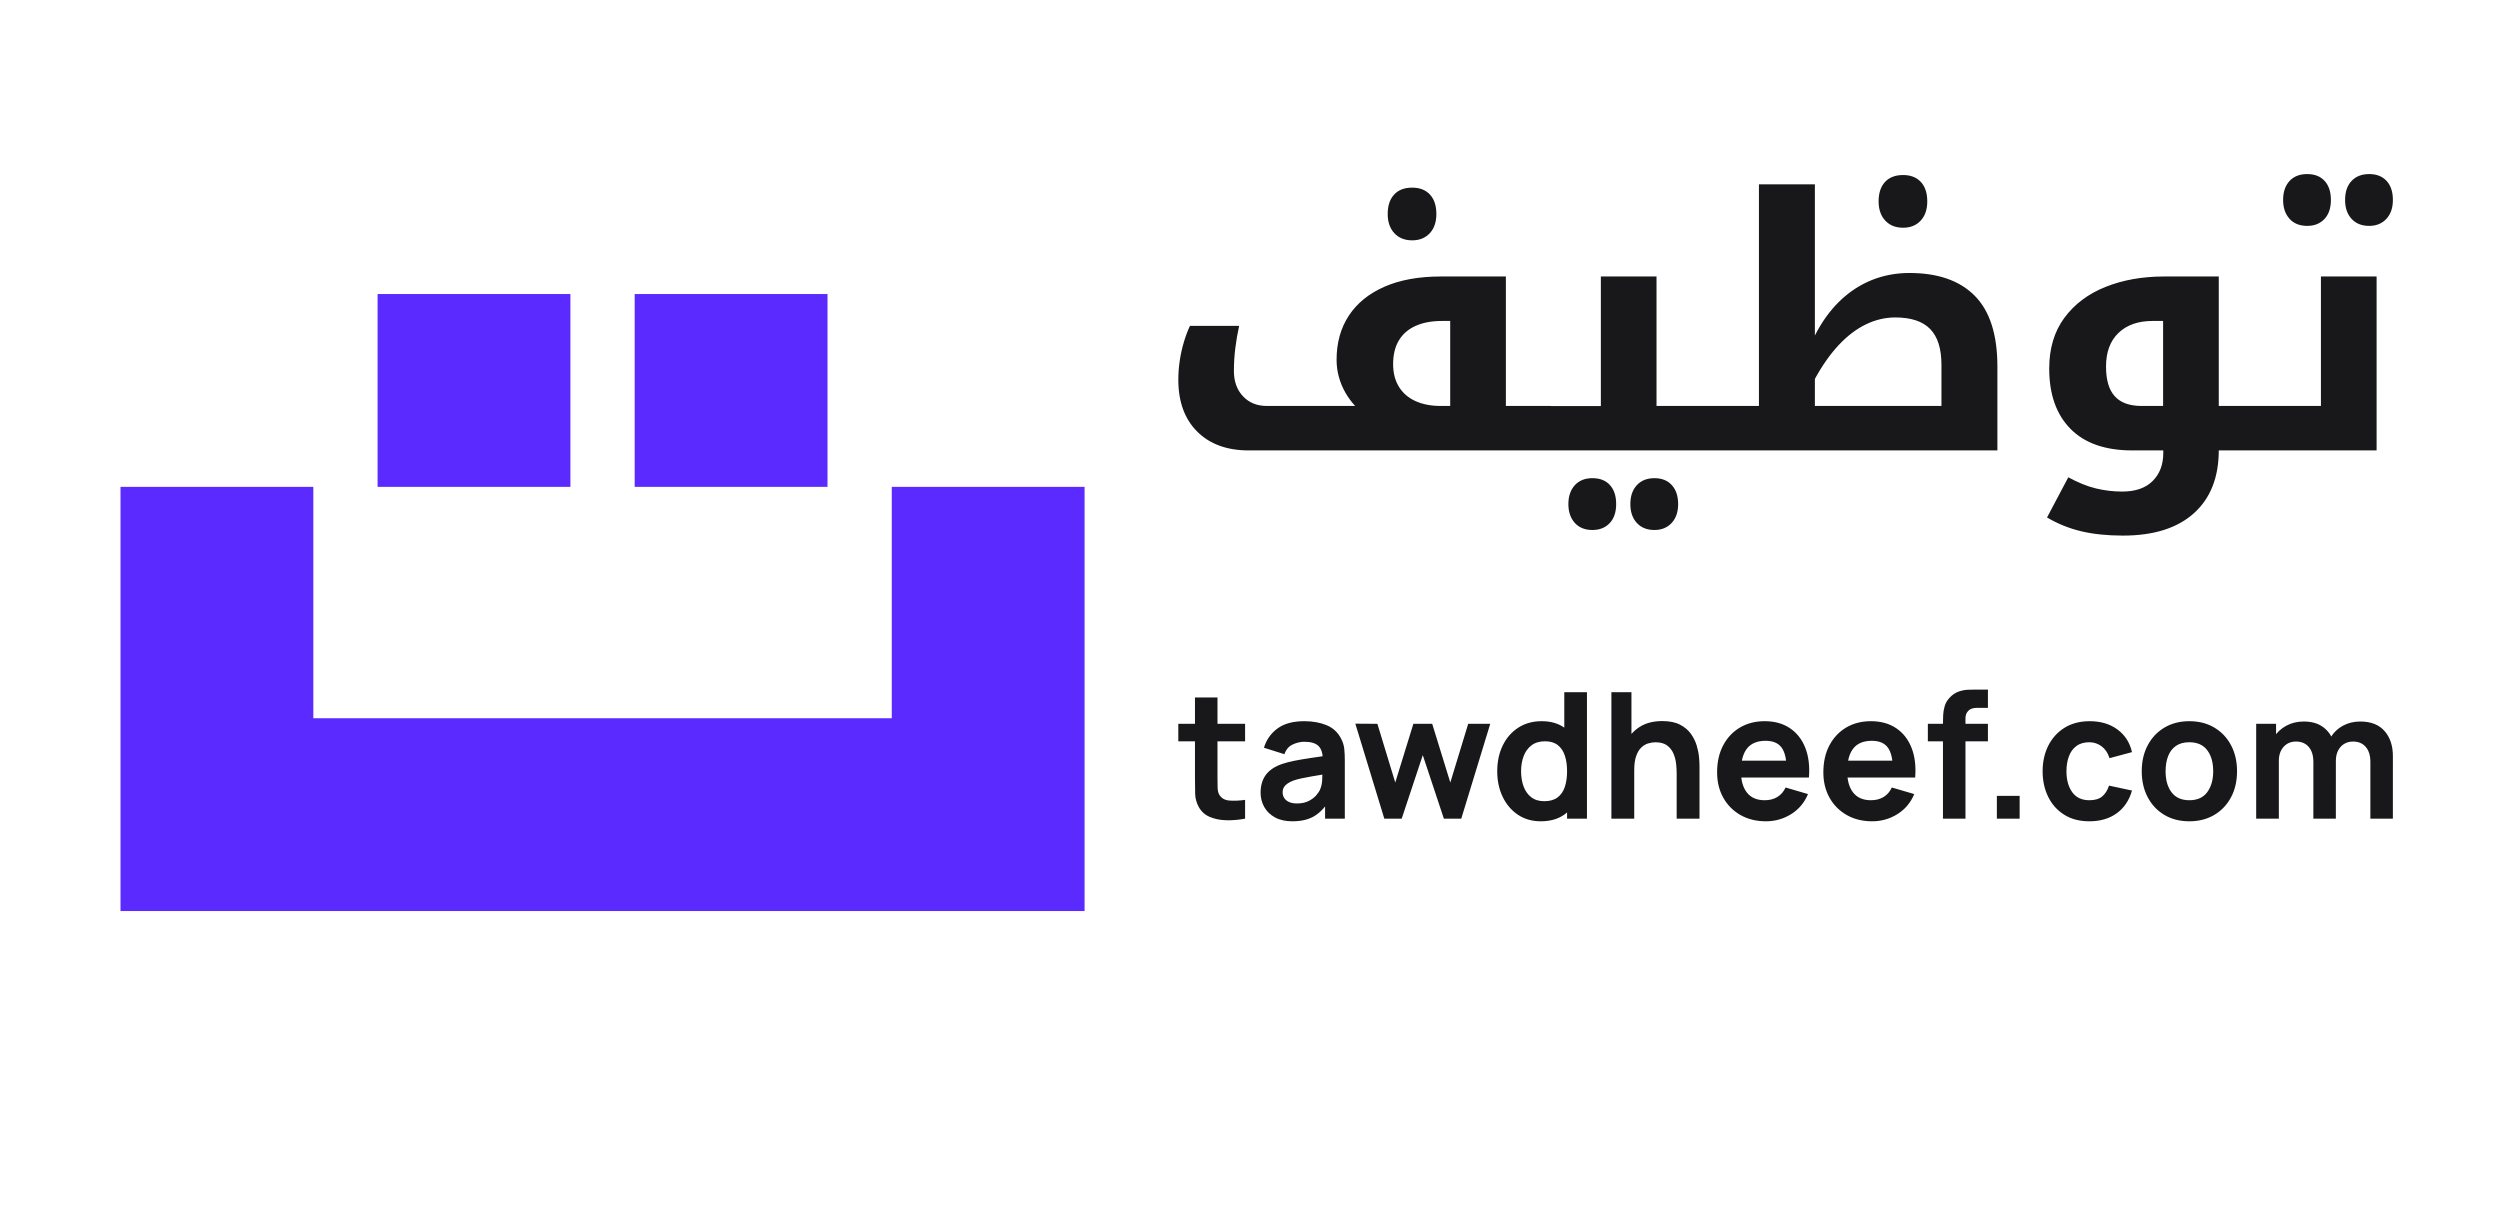
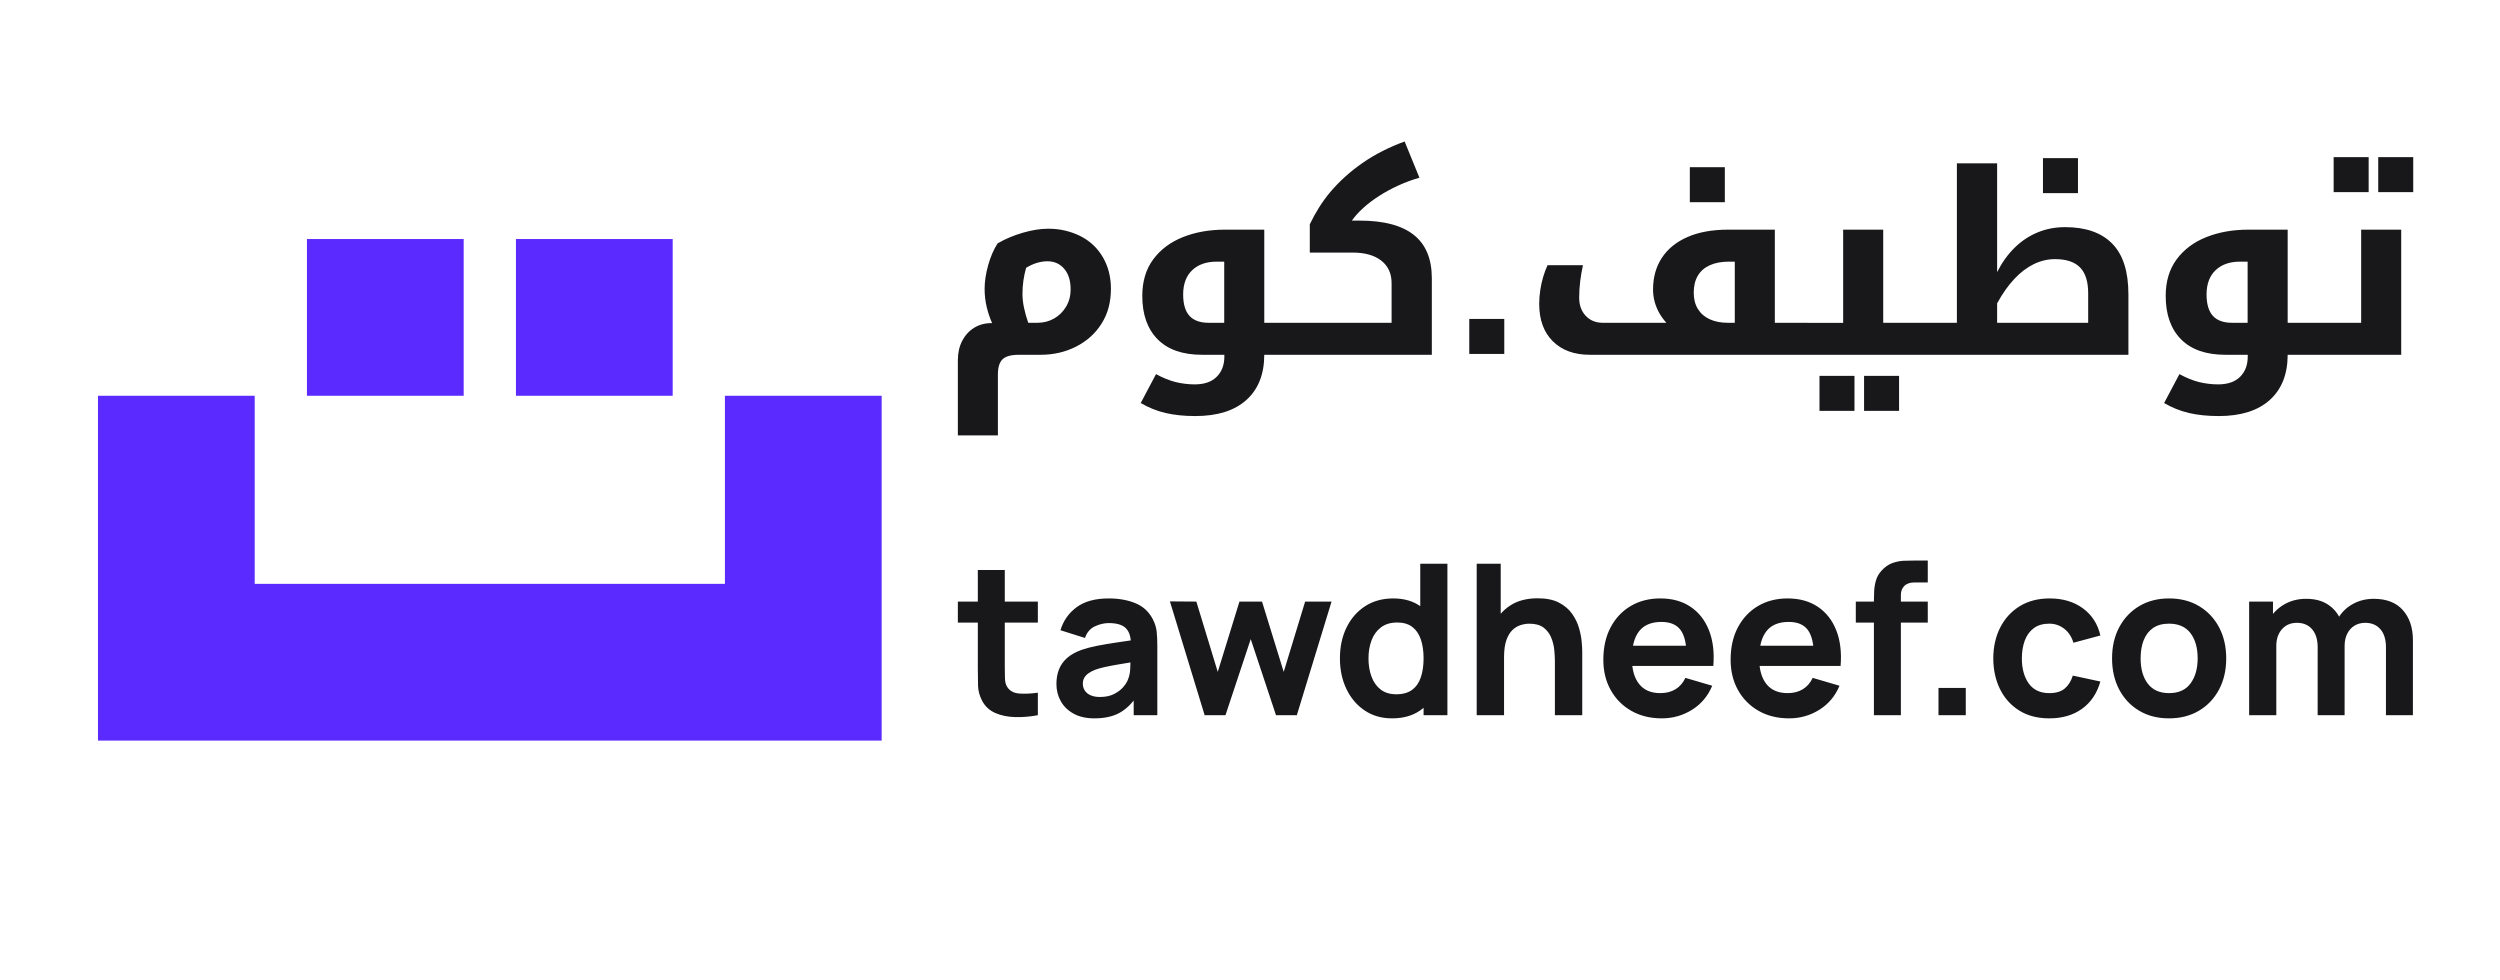
- <svg xmlns="http://www.w3.org/2000/svg" width="373.416" height="180" viewBox="0 0 373.416 180" role="img" aria-label="Tawdheef — توظيف">
+ <svg xmlns="http://www.w3.org/2000/svg" width="459.362" height="180" viewBox="0 0 459.362 180" role="img" aria-label="Tawdheef — توظيف.كوم">
  <g fill="#5A2AFF" transform="translate(0 0) scale(1.8)">
    <path d="M10 40.4H26V59.6H74V40.4H90V75.6H10Z" />
    <rect class="dot dot-a" x="31.333" y="24.4" width="16" height="16" />
    <rect class="dot dot-b" x="52.667" y="24.4" width="16" height="16" />
  </g>
-   <path fill="#18181B" transform="translate(172.6005 67.27794) scale(0.05230013 -0.05230013)" d="M733.0 600Q700.75 600 681.874 620.5Q662.999 641 662.999 675.251Q662.999 710.751 681.249 730.626Q699.5 750.502 733.0 750.502Q765.25 750.502 783.626 730.751Q802.001 711.001 802.001 675.251Q802.001 640.5 783.126 620.25Q764.25 600 733.0 600ZM266.001 0.0Q173 0.0 119 53.75Q65.0 107.5 65.0 202.25Q65.0 228.751 69.125 256.376Q73.25 284.001 81 309.876Q88.75 335.751 98.25 355.751H238.753Q231.753 324.251 227.753 291.751Q223.753 259.251 223.753 226.751Q223.753 182.252 249.753 154.627Q275.753 127.002 317.753 127.002H570.001Q553.5 145.002 541.75 165.751Q530 186.501 523.499 210.127Q516.999 233.752 516.999 258.752Q516.999 331.751 552.124 385.126Q587.249 438.501 654 467.626Q720.75 496.751 814.751 496.751H1000.503V127.002H1128.004Q1133.004 127.002 1133.004 123.002V5.0Q1133.004 0.0 1128.004 0.0ZM814.25 127.002H841.5V369.748H817.751Q774.251 369.748 742.876 355.749Q711.502 341.749 695.002 314.375Q678.502 287.0 678.502 246.251Q678.502 208.501 695.127 181.626Q711.752 154.752 742.377 140.877Q773.002 127.002 814.25 127.002ZM1247.748 -227.253Q1215.498 -227.253 1197.248 -206.877Q1178.998 -186.502 1178.998 -153.252Q1178.998 -119.752 1197.248 -99.502Q1215.498 -79.251 1247.748 -79.251Q1279.749 -79.251 1297.624 -98.876Q1315.499 -118.502 1315.499 -153.252Q1315.499 -188.002 1296.999 -207.627Q1278.499 -227.253 1247.748 -227.253ZM1424.751 -227.253Q1393 -227.253 1374.5 -207.127Q1356.0 -187.002 1356.0 -153.252Q1356.0 -119.252 1374.5 -99.251Q1393 -79.251 1424.751 -79.251Q1456.501 -79.251 1474.501 -99.126Q1492.501 -119.002 1492.501 -153.252Q1492.501 -187.252 1473.876 -207.252Q1455.251 -227.253 1424.751 -227.253ZM1118 0Q1113 0 1113 5V123.002Q1113.0 126.769 1117.843 126.769H1271.75V496.751H1430.753V127.002H1580.753Q1585.753 127.002 1585.753 123.002V5.0Q1585.753 0.0 1580.753 0.0ZM2135.0 636Q2102.75 636 2083.874 656.5Q2064.999 677 2064.999 711.251Q2064.999 746.751 2083.249 766.626Q2101.5 786.502 2135.0 786.502Q2167.25 786.502 2185.626 766.751Q2204.001 747.001 2204.001 711.251Q2204.001 676.5 2185.126 656.25Q2166.25 636 2135.0 636ZM1571 0Q1566 0 1566 5V123.002Q1566.0 127.002 1571.0 127.002H1723.251V760.0H1883.005V328.253Q1912.504 386.251 1953.254 425.876Q1994.005 465.5 2044.505 486.125Q2095.005 506.751 2153.004 506.751Q2275.504 506.751 2339.88 441.375Q2404.255 376 2404.255 239.75V0.0ZM2244.502 127.002V244Q2244.502 313.749 2212.252 346.749Q2180.003 379.748 2112.754 379.748Q2069.504 379.748 2028.754 359.999Q1988.004 340.249 1951.379 301.25Q1914.754 262.25 1883.005 204.252V127.002ZM3166.756 127.002Q3171.756 127.002 3171.756 123.002V5.0Q3171.756 0.0 3166.756 0.0H2985.756Q2980.756 0.0 2980.756 5.0V123.002Q2980.756 127.002 2985.756 127.002ZM2762.751 -243.251Q2696.002 -243.251 2644.126 -231Q2592.25 -218.75 2546.0 -191.5L2606.751 -76.748Q2649.001 -99.749 2685.876 -108.624Q2722.752 -117.499 2760.751 -117.499Q2817.501 -117.499 2847.751 -87.249Q2878.001 -56.999 2878.001 -7.501V0.0H2789.504Q2673.752 0.0 2613.001 61.625Q2552.25 123.251 2552.25 233.75Q2552.25 320.001 2595.5 378.626Q2638.751 437.251 2713.127 467.001Q2787.502 496.751 2880.503 496.751H3036.504V0.501Q3036.504 -115.5 2965.504 -179.375Q2894.503 -243.251 2762.751 -243.251ZM2877.501 127.002V369.748H2847.502Q2785.752 369.748 2750.127 335.624Q2714.503 301.5 2714.503 239.501Q2714.503 182.252 2739.503 154.627Q2764.503 127.002 2816.003 127.002ZM3288.998 641.25Q3256.748 641.25 3238.498 661.625Q3220.248 682.001 3220.248 715.251Q3220.248 749.501 3238.498 769.376Q3256.748 789.251 3288.998 789.251Q3320.998 789.251 3338.874 769.626Q3356.749 750.001 3356.749 715.251Q3356.749 680.5 3338.249 660.875Q3319.748 641.25 3288.998 641.25ZM3466 641.25Q3434.25 641.25 3415.75 661.375Q3397.25 681.5 3397.25 715.251Q3397.25 750.001 3415.75 769.626Q3434.25 789.251 3466 789.251Q3497.751 789.251 3515.751 769.751Q3533.751 750.251 3533.751 715.251Q3533.751 681.25 3515.126 661.25Q3496.5 641.25 3466 641.25ZM3156 0Q3151 0 3151 5V123.002Q3151.0 127.002 3156.0 127.002H3328.249V496.751H3487.252V0.0Z" />
-   <g transform="translate(100.7274 58.94843) scale(0.4276851)">
+   <path fill="#18181B" transform="translate(172.9916 65.18965) scale(0.04628235 -0.04628235)" d="M65.0 -21.998Q65.0 22.002 82.125 55.127Q99.25 88.252 129.376 107.002Q159.501 125.752 198.502 125.752H201.002Q187.751 155.501 179.501 189.876Q171.251 224.251 171.251 262.001Q171.251 305.251 185.375 355.751Q199.5 406.251 223.001 442.501Q269.751 469.252 324.001 484.877Q378.251 500.502 423.752 500.502Q459.252 500.502 491.002 493.002Q522.753 485.502 551.503 471.252Q609.003 442.002 640.879 387.126Q672.754 332.251 672.754 262.001Q672.754 223.501 663.754 188.625Q654.754 153.75 634.753 122.5Q598.503 65.25 534.628 32.625Q470.752 0.0 393.502 0.0H307.504Q260.753 0.0 242.378 -18.0Q224.003 -36.0 224.003 -77.75V-320.0H65ZM321.504 242.252Q321.504 216.001 327.629 186.751Q333.755 157.501 344.504 127.002H380.504Q417.003 127.002 446.877 143.877Q476.751 160.751 494.751 191.126Q512.751 221.5 512.751 259.5Q512.751 311.75 487.126 341.499Q461.501 371.249 420.752 371.249Q400.502 371.249 379.003 364.874Q357.504 358.499 336.004 345.249Q329.004 320.75 325.254 294.5Q321.504 268.251 321.504 242.252ZM1411.756 127.002Q1416.756 127.002 1416.756 123.002V5.0Q1416.756 0.0 1411.756 0.0H1230.756Q1225.756 0.0 1225.756 5.0V123.002Q1225.756 127.002 1230.756 127.002ZM1007.751 -243.251Q941.002 -243.251 889.126 -231Q837.25 -218.75 791.0 -191.5L851.751 -76.748Q894.001 -99.749 930.876 -108.624Q967.752 -117.499 1005.751 -117.499Q1062.501 -117.499 1092.751 -87.249Q1123.001 -56.999 1123.001 -7.501V0.0H1034.504Q918.752 0.0 858.001 61.625Q797.25 123.251 797.25 233.75Q797.25 320.001 840.5 378.626Q883.751 437.251 958.127 467.001Q1032.502 496.751 1125.503 496.751H1281.504V0.501Q1281.504 -115.5 1210.504 -179.375Q1139.503 -243.251 1007.751 -243.251ZM1122.501 127.002V369.748H1092.502Q1030.752 369.748 995.127 335.624Q959.503 301.5 959.503 239.501Q959.503 182.252 984.503 154.627Q1009.503 127.002 1061.003 127.002ZM1401 0Q1396 0 1396 5V123.002Q1396.0 127.002 1401.0 127.002H1786.998V284.251Q1786.998 341.75 1746.124 373.75Q1705.249 405.75 1632.25 405.75H1462.25V518.251Q1479.25 553.251 1498.875 584.626Q1518.5 616.001 1542.999 645.501Q1598.999 711.501 1673 762.501Q1747 813.501 1838.751 846.751L1897.502 702.998Q1854.752 690.749 1814.127 672.249Q1773.503 653.75 1737.878 630.875Q1702.253 608.001 1674.753 583.126Q1647.253 558.252 1629.253 532.752H1659.001Q1803.751 532.752 1875.252 475.877Q1946.752 419.002 1946.752 303.751V0.0ZM2095.374 3.375V142.377H2234.376V3.375ZM2970.999 605.75V744.752H3110.001V605.75ZM2574.001 0.0Q2481 0.0 2427 53.75Q2373.0 107.5 2373.0 202.25Q2373.0 228.751 2377.125 256.376Q2381.25 284.001 2389 309.876Q2396.75 335.751 2406.25 355.751H2546.753Q2539.753 324.251 2535.753 291.751Q2531.753 259.251 2531.753 226.751Q2531.753 182.252 2557.753 154.627Q2583.753 127.002 2625.753 127.002H2878.001Q2861.5 145.002 2849.75 165.751Q2838 186.501 2831.499 210.127Q2824.999 233.752 2824.999 258.752Q2824.999 331.751 2860.124 385.126Q2895.249 438.501 2962 467.626Q3028.75 496.751 3122.751 496.751H3308.503V127.002H3436.004Q3441.004 127.002 3441.004 123.002V5.0Q3441.004 0.0 3436.004 0.0ZM3122.25 127.002H3149.5V369.748H3125.751Q3082.251 369.748 3050.876 355.749Q3019.502 341.749 3003.002 314.375Q2986.502 287.0 2986.502 246.251Q2986.502 208.501 3003.127 181.626Q3019.752 154.752 3050.377 140.877Q3081.002 127.002 3122.25 127.002ZM3485.747 -222.753V-83.751H3624.749V-222.753ZM3662.75 -222.753V-83.751H3801.751V-222.753ZM3426 0Q3421 0 3421 5V123.002Q3421.0 126.769 3425.843 126.769H3579.75V496.751H3738.753V127.002H3888.753Q3893.753 127.002 3893.753 123.002V5.0Q3893.753 0.0 3888.753 0.0ZM4372.999 641.75V780.752H4512.001V641.75ZM3879 0Q3874 0 3874 5V123.002Q3874.0 127.002 3879.0 127.002H4031.251V760.0H4191.005V328.253Q4220.504 386.251 4261.254 425.876Q4302.005 465.5 4352.505 486.125Q4403.005 506.751 4461.004 506.751Q4583.504 506.751 4647.88 441.375Q4712.255 376 4712.255 239.75V0.0ZM4552.502 127.002V244Q4552.502 313.749 4520.252 346.749Q4488.003 379.748 4420.754 379.748Q4377.504 379.748 4336.754 359.999Q4296.004 340.249 4259.379 301.25Q4222.754 262.25 4191.005 204.252V127.002ZM5474.756 127.002Q5479.756 127.002 5479.756 123.002V5.0Q5479.756 0.0 5474.756 0.0H5293.756Q5288.756 0.0 5288.756 5.0V123.002Q5288.756 127.002 5293.756 127.002ZM5070.751 -243.251Q5004.002 -243.251 4952.126 -231Q4900.25 -218.75 4854.0 -191.5L4914.751 -76.748Q4957.001 -99.749 4993.876 -108.624Q5030.752 -117.499 5068.751 -117.499Q5125.501 -117.499 5155.751 -87.249Q5186.001 -56.999 5186.001 -7.501V0.0H5097.504Q4981.752 0.0 4921.001 61.625Q4860.25 123.251 4860.25 233.75Q4860.25 320.001 4903.5 378.626Q4946.751 437.251 5021.127 467.001Q5095.502 496.751 5188.503 496.751H5344.504V0.501Q5344.504 -115.5 5273.504 -179.375Q5202.503 -243.251 5070.751 -243.251ZM5185.501 127.002V369.748H5155.502Q5093.752 369.748 5058.127 335.624Q5022.503 301.5 5022.503 239.501Q5022.503 182.252 5047.503 154.627Q5072.503 127.002 5124.003 127.002ZM5526.997 645.75V784.752H5665.999V645.75ZM5703.999 645.75V784.752H5843.001V645.75ZM5464 0Q5459 0 5459 5V123.002Q5459.0 127.002 5464.0 127.002H5636.249V496.751H5795.252V0.0Z" />
+   <g transform="translate(65.06719 38.07909) scale(0.6303001)">
    <path fill="#18181B" transform="translate(175.3867 148.08) scale(0.03066667 -0.03066667)" d="M780.502 0.0Q671.085 -20.75 565.959 -18.083Q460.833 -15.417 378.208 19.917Q295.582 55.25 252.666 133.333Q213.999 205.584 211.915 280.251Q209.832 354.918 209.832 449.669V1380.0H466.169V464.336Q466.169 400.753 467.669 350.877Q469.169 301.002 488.169 270.336Q524.169 212.086 603.086 206.128Q682.002 200.17 780.502 213.836ZM20.0 880.497V1080H780.502V880.497ZM1318.166 -30.0Q1201.333 -30.0 1120.625 14.458Q1039.917 58.917 998.458 133.208Q957.0 207.5 957.0 297Q957.0 373.667 981.541 435.708Q1006.083 497.75 1058.874 544.292Q1111.665 590.834 1197.832 621.501Q1260.665 643.251 1345.706 660.042Q1430.747 676.834 1534.581 691.876Q1638.414 706.918 1757.666 724.835L1665.331 673.667Q1665.748 777.582 1617.373 826.623Q1568.999 875.663 1454.334 875.663Q1388.002 875.663 1321.544 844.039Q1255.086 812.415 1228.503 734.166L995.333 807.667Q1035.917 943 1148.792 1026.5Q1261.667 1110.0 1454.667 1110.0Q1598.25 1110.0 1708.334 1064.584Q1818.418 1019.167 1873.668 911.501Q1904.168 853.167 1910.168 793.417Q1916.168 733.667 1916.168 661.333V0.0H1691.498V228.165L1725.998 185.831Q1649.998 73.082 1555.457 21.541Q1460.916 -30.0 1318.166 -30.0ZM1371.001 173.169Q1449.5 173.169 1504.166 200.961Q1558.832 228.752 1591.415 266.543Q1623.998 304.333 1635.331 334.665Q1655.248 379.665 1658.456 438.623Q1661.665 497.581 1661.665 535.665L1738.665 514.498Q1623.331 495.748 1546.789 482.665Q1470.248 469.581 1419.416 458.373Q1368.584 447.165 1329.501 433.498Q1288.752 417.831 1261.96 398.707Q1235.169 379.582 1221.67 355.499Q1208.17 331.416 1208.17 300.5Q1208.17 262.251 1227.295 233.543Q1246.42 204.835 1282.711 189.002Q1319.002 173.169 1371.001 173.169ZM2366 0 2036.0 1081.833 2287.17 1080.0 2490.668 411.673 2696.917 1080.0H2911.419L3117.668 411.673L3321.333 1080.0H3572.336L3242.336 0.0H3044.334L2804.168 723.495L2564.002 0.0ZM4147.667 -30.0Q3998.334 -30.0 3886.959 45.042Q3775.584 120.083 3713.792 249.125Q3652.0 378.167 3652.0 540.167Q3652.0 704.667 3714.625 833.208Q3777.25 961.75 3891.126 1035.875Q4005.001 1110.0 4159.168 1110.0Q4312.918 1110.0 4417.793 1035.125Q4522.668 960.25 4576.585 831.292Q4630.501 702.333 4630.501 540.167Q4630.501 378.25 4576.168 249.208Q4521.835 120.167 4414.501 45.083Q4307.168 -30.0 4147.667 -30.0ZM4188.001 198.837Q4282.001 198.837 4339.083 241.753Q4396.166 284.669 4421.749 361.71Q4447.332 438.751 4447.332 540.167Q4447.332 641.749 4421.707 718.707Q4396.083 795.664 4340.833 838.414Q4285.584 881.163 4197.168 881.163Q4103.002 881.163 4042.336 835.081Q3981.67 788.998 3952.587 711.582Q3923.504 634.166 3923.504 540.167Q3923.504 445.168 3951.837 367.668Q3980.17 290.169 4038.544 244.503Q4096.919 198.837 4188.001 198.837ZM4447.332 0.0V749.164H4415.665V1440.0H4673.835V0.0ZM5695.499 0.0V515.165Q5695.499 558.747 5689.874 618.497Q5684.249 678.246 5661.167 736.038Q5638.084 793.829 5589.084 831.83Q5540.085 869.83 5453.334 869.83Q5413.002 869.83 5370.545 856.872Q5328.087 843.914 5292.42 810.04Q5256.754 776.165 5234.462 713.749Q5212.171 651.333 5212.171 551.499L5062.669 619.167Q5062.669 751.916 5115.419 864.041Q5168.169 976.166 5272.335 1043.75Q5376.502 1111.333 5532.17 1111.333Q5655.42 1111.333 5734.462 1070Q5813.504 1028.666 5858.754 964.541Q5904.004 900.415 5924.504 829.623Q5945.003 758.831 5950.253 698.04Q5955.503 637.249 5955.503 604.5V0.0ZM4952.167 0.0V1440.0H5180.503V690.836H5212.171V0.0ZM6712.335 -30.0Q6547.418 -30.0 6422.251 41.292Q6297.084 112.583 6226.542 238.292Q6156 364 6156.0 527.166Q6156.0 704.166 6225.125 834.916Q6294.25 965.667 6416.209 1037.833Q6538.168 1110.0 6697.668 1110.0Q6866.418 1110.0 6984.668 1030.833Q7102.918 951.666 7160.043 807.666Q7217.168 663.666 7201.585 468.332H6947.498V562.334Q6946.998 732.999 6890.249 809.831Q6833.5 886.664 6708.668 886.664Q6565.252 886.664 6496.378 798.581Q6427.504 710.499 6427.504 540.0Q6427.504 382.335 6496.378 296.086Q6565.252 209.837 6697.668 209.837Q6782.167 209.837 6842.832 247.17Q6903.498 284.502 6935.998 354.835L7191.168 280Q7129.752 132.834 6999.127 51.417Q6868.501 -30.0 6712.335 -30.0ZM6347.503 468.332V660.501H7077.166V468.332ZM7922.335 -30.0Q7757.418 -30.0 7632.251 41.292Q7507.084 112.583 7436.542 238.292Q7366 364 7366.0 527.166Q7366.0 704.166 7435.125 834.916Q7504.25 965.667 7626.209 1037.833Q7748.168 1110.0 7907.668 1110.0Q8076.418 1110.0 8194.668 1030.833Q8312.918 951.666 8370.043 807.666Q8427.168 663.666 8411.585 468.332H8157.498V562.334Q8156.998 732.999 8100.249 809.831Q8043.5 886.664 7918.668 886.664Q7775.252 886.664 7706.378 798.581Q7637.504 710.499 7637.504 540.0Q7637.504 382.335 7706.378 296.086Q7775.252 209.837 7907.668 209.837Q7992.167 209.837 8052.832 247.17Q8113.498 284.502 8145.998 354.835L8401.168 280Q8339.752 132.834 8209.127 51.417Q8078.501 -30.0 7922.335 -30.0ZM7557.503 468.332V660.501H8287.166V468.332ZM8728.166 0.0V1086.497Q8728.166 1127.581 8730.458 1178.206Q8732.749 1228.831 8747.208 1279.915Q8761.666 1330.999 8799.5 1372.666Q8847.333 1426.083 8903.417 1446.125Q8959.501 1466.167 9012.918 1468.083Q9066.335 1470.0 9105.669 1470.0H9240.169V1261.997H9115.669Q9049.169 1261.997 9016.836 1228.456Q8984.503 1194.914 8984.503 1144.499V0.0ZM8556.0 880.497V1080H9240.169V880.497ZM9342 0.0V259.336H9601.337V0.0ZM10395.501 -30.0Q10228.084 -30.0 10109 44.75Q9989.917 119.5 9926.583 248.458Q9863.25 377.417 9863 540Q9863.25 704.75 9928.917 833.667Q9994.584 962.583 10114.584 1036.292Q10234.584 1110.0 10399.168 1110.0Q10586.752 1110.0 10715.252 1015.583Q10843.752 921.166 10880.835 757.665L10624.831 688.831Q10599.082 774.497 10536.749 822.33Q10474.417 870.163 10395.501 870.163Q10305.335 870.163 10247.503 826.997Q10189.67 783.831 10162.17 709.165Q10134.671 634.499 10134.504 540.0Q10134.754 392.418 10200.462 301.128Q10266.169 209.837 10395.501 209.837Q10489.75 209.837 10541.416 252.92Q10593.082 296.003 10619.165 376.336L10880.835 320.169Q10833.086 151.668 10706.585 60.834Q10580.085 -30.0 10395.501 -30.0ZM11533.668 -30.0Q11370.918 -30.0 11249.001 43.0Q11127.084 116.0 11059.542 244.542Q10992.0 373.083 10992.0 540.167Q10992.0 709.25 11061 837.708Q11130 966.167 11251.959 1038.083Q11373.918 1110.0 11533.668 1110.0Q11696.501 1110.0 11818.876 1037.042Q11941.252 964.083 12009.21 835.625Q12077.169 707.167 12077.169 540.167Q12077.169 371.917 12008.71 243.417Q11940.252 114.917 11817.835 42.458Q11695.418 -30.0 11533.668 -30.0ZM11533.668 209.837Q11670.75 209.837 11738.207 302.253Q11805.665 394.668 11805.665 540.167Q11805.665 690.582 11737.249 780.372Q11668.833 870.163 11533.668 870.163Q11440.669 870.163 11380.961 828.33Q11321.253 786.497 11292.379 712.332Q11263.504 638.166 11263.504 540.167Q11263.504 388.918 11332.087 299.377Q11400.669 209.837 11533.668 209.837ZM13595.5 0.0 13595.667 646.831Q13595.667 756.164 13542.793 817.164Q13489.918 878.163 13398.669 878.163Q13341.086 878.163 13297.128 851.455Q13253.17 824.747 13227.92 775.455Q13202.671 726.164 13202.671 659.332L13092.003 729Q13091.587 840.667 13143.587 925.917Q13195.587 1011.167 13283.712 1058.75Q13371.837 1106.333 13479.837 1106.333Q13662.171 1106.333 13757.088 997.958Q13852.004 889.583 13852.004 713.333L13851.838 0.0ZM12295.167 0.0V1080.0H12521.67V733.497H12553.337V0.0ZM12946.333 0.0 12946.5 645.665Q12946.5 755.414 12893.751 816.789Q12841.001 878.163 12749.169 878.163Q12660.753 878.163 12607.045 817.372Q12553.337 756.581 12553.337 659.332L12442.67 735.333Q12442.67 841.166 12495.17 924.958Q12547.67 1008.75 12636.587 1057.542Q12725.504 1106.333 12836.17 1106.333Q12960.171 1106.333 13041.546 1053.625Q13122.921 1000.916 13162.796 911.666Q13202.671 822.416 13202.671 712.833L13202.504 0.0Z" />
  </g>
</svg>
